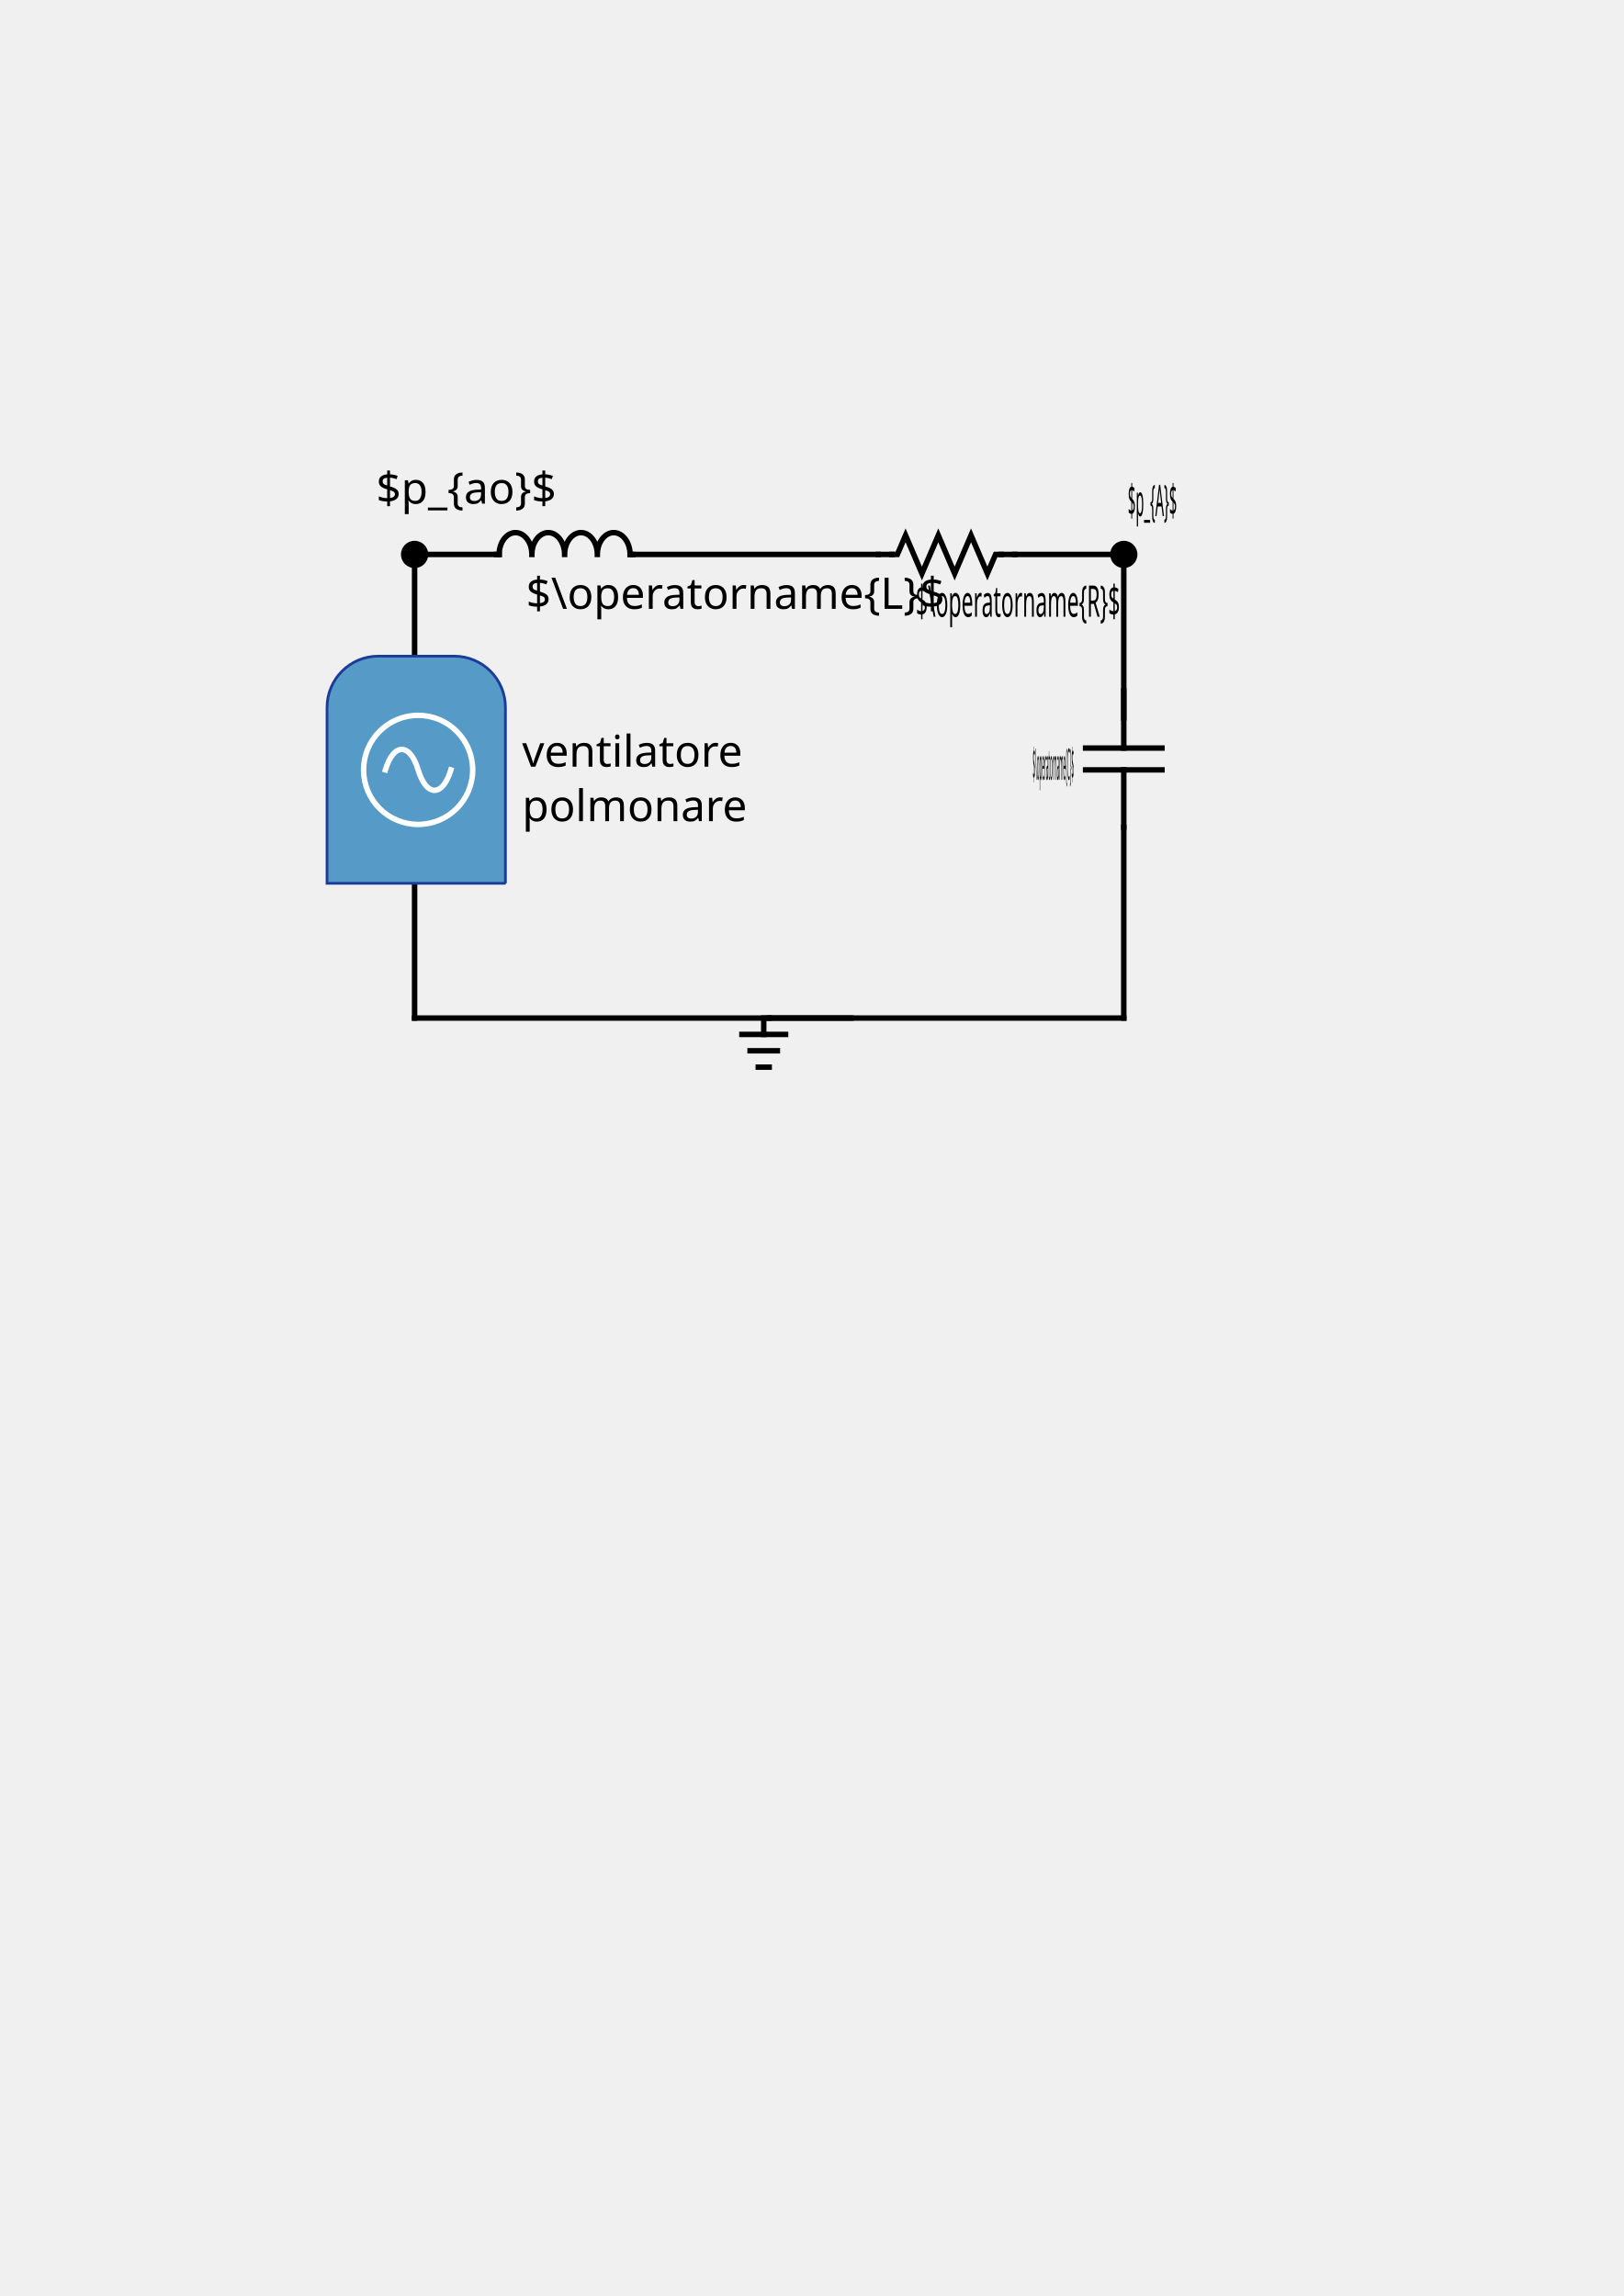
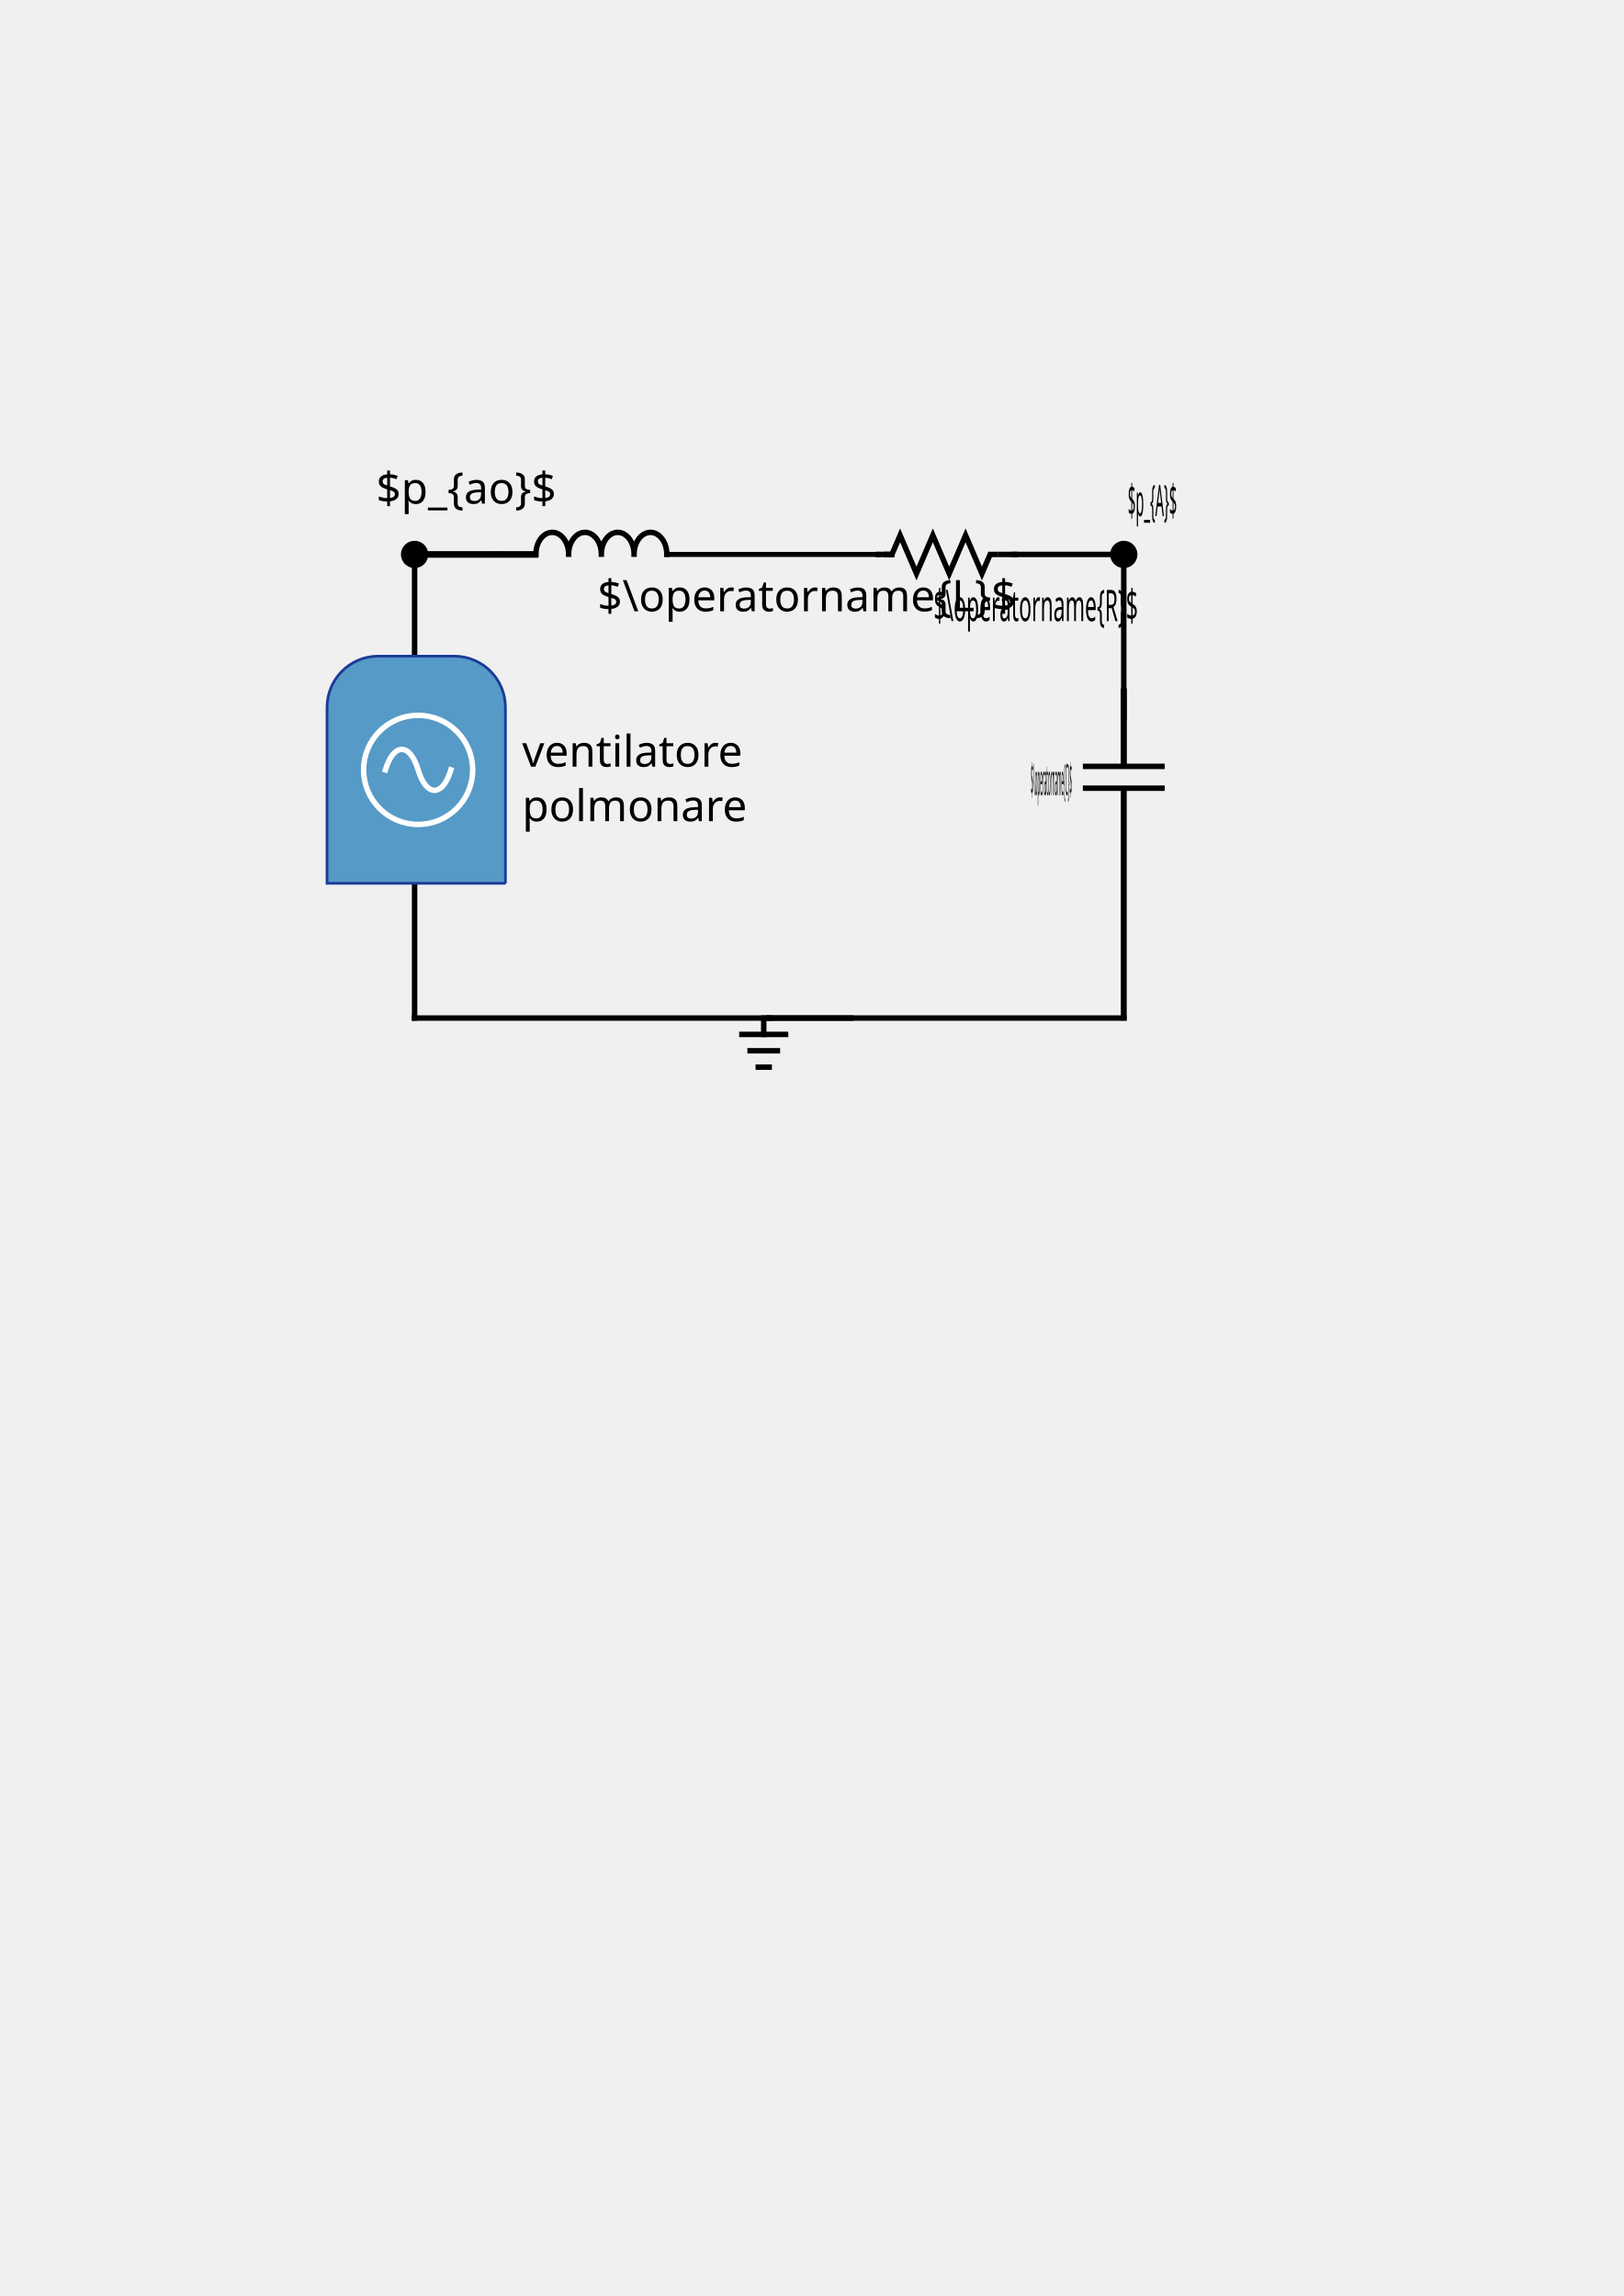
<svg xmlns="http://www.w3.org/2000/svg" version="1.1" id="Livello_1" x="0px" y="0px" viewBox="0 0 595.3 841.9" style="enable-background:new 0 0 595.3 841.9;" xml:space="preserve">
  <defs id="defs69" />
  <style type="text/css" id="style2">
	.st0{fill:none;stroke:#000000;stroke-width:2;stroke-linecap:square;}
	.st1{fill-opacity:0;stroke:#000000;stroke-width:2;stroke-linecap:square;}
	.st2{fill:#569AC7;stroke:#1B3C98;}
	.st3{fill-opacity:0;stroke:#FFFFFF;stroke-width:2;}
	.st4{fill-opacity:0;stroke:#FFFFFF;stroke-width:2;stroke-linecap:square;}
</style>
-   <line class="st0" x1="152" y1="373.3" x2="312" y2="373.3" id="line4" />
-   <line class="st0" x1="152" y1="203.3" x2="152" y2="373.3" id="line6" />
-   <line class="st0" x1="152" y1="203.3" x2="182" y2="203.3" id="line8" />
-   <line class="st0" x1="412" y1="303.3" x2="412" y2="373.3" id="line10" />
+   <line class="st0" x1="152" y1="373.3" x2="312" y2="373.3" id="line4" style="stroke-width:1.996;stroke-miterlimit:4;stroke-dasharray:none" />
+   <line class="st0" x1="152" y1="203.3" x2="152" y2="373.3" id="line6" style="stroke-width:1.996;stroke-miterlimit:4;stroke-dasharray:none" />
+   <line class="st0" x1="152.453" y1="203.3" x2="196.179" y2="203.3" id="line8" style="stroke-width:2.41;stroke-miterlimit:4;stroke-dasharray:none" />
+   <line class="st0" x1="412" y1="290.749" x2="412" y2="373.123" id="line10" style="stroke-width:2.165;stroke-miterlimit:4;stroke-dasharray:none" />
  <line class="st0" x1="282" y1="373.3" x2="412" y2="373.3" id="line12" />
  <line class="st0" x1="412" y1="203.3" x2="412" y2="263.3" id="line14" />
-   <line class="st0" x1="372" y1="203.3" x2="412" y2="203.3" id="line16" />
-   <line class="st0" x1="232" y1="203.3" x2="322" y2="203.3" id="line18" />
-   <line class="st0" x1="282" y1="373.3" x2="282" y2="373.3" id="line20" />
-   <line class="st0" x1="280" y1="373.3" x2="280" y2="379.3" id="line22" />
-   <line class="st0" x1="272" y1="379.3" x2="288" y2="379.3" id="line24" />
-   <line class="st0" x1="275" y1="385.3" x2="285" y2="385.3" id="line26" />
-   <line class="st0" x1="278" y1="391.3" x2="282" y2="391.3" id="line28" />
-   <line class="st0" x1="412" y1="253.3" x2="412" y2="274.3" id="line30" />
-   <line class="st0" x1="412" y1="282.3" x2="412" y2="303.3" id="line32" />
-   <line class="st0" x1="398" y1="274.3" x2="426" y2="274.3" id="line34" />
-   <line class="st0" x1="398" y1="282.3" x2="426" y2="282.3" id="line36" />
-   <line class="st0" x1="182" y1="203.3" x2="183" y2="203.3" id="line38" />
-   <line class="st0" x1="231" y1="203.3" x2="232" y2="203.3" id="line40" />
-   <path class="st1" d="M183,203.3c0-4.4,2.7-8,6-8c3.3,0,6,3.6,6,8 M195,203.3c0-4.4,2.7-8,6-8s6,3.6,6,8 M207,203.3c0-4.4,2.7-8,6-8  s6,3.6,6,8 M219,203.3c0-4.4,2.7-8,6-8s6,3.6,6,8" id="path42" />
+   <line class="st0" x1="372" y1="203.3" x2="412" y2="203.3" id="line16" style="stroke-width:1.996;stroke-miterlimit:4;stroke-dasharray:none" />
+   <line class="st0" x1="244.401" y1="203.3" x2="322.136" y2="203.3" id="line18" style="stroke-width:1.855;stroke-miterlimit:4;stroke-dasharray:none" />
+   <line class="st0" x1="282" y1="373.3" x2="282" y2="373.3" id="line20" style="stroke-width:1.996;stroke-miterlimit:4;stroke-dasharray:none" />
+   <line class="st0" x1="280" y1="373.3" x2="280" y2="379.3" id="line22" style="stroke-width:1.996;stroke-miterlimit:4;stroke-dasharray:none" />
+   <line class="st0" x1="272" y1="379.3" x2="288" y2="379.3" id="line24" style="stroke-width:1.996;stroke-miterlimit:4;stroke-dasharray:none" />
+   <line class="st0" x1="275" y1="385.3" x2="285" y2="385.3" id="line26" style="stroke-width:1.996;stroke-miterlimit:4;stroke-dasharray:none" />
+   <line class="st0" x1="278" y1="391.3" x2="282" y2="391.3" id="line28" style="stroke-width:1.996;stroke-miterlimit:4;stroke-dasharray:none" />
+   <line class="st0" x1="412" y1="253.561" x2="412" y2="280.049" id="line30" style="stroke-width:2.242;stroke-miterlimit:4;stroke-dasharray:none" />
+   <line class="st0" x1="398" y1="281.018" x2="426" y2="281.018" id="line34" style="stroke-width:1.996;stroke-miterlimit:4;stroke-dasharray:none" />
+   <line class="st0" x1="398" y1="289.018" x2="426" y2="289.018" id="line36" style="stroke-width:1.996;stroke-miterlimit:4;stroke-dasharray:none" />
+   <line class="st0" x1="182" y1="203.3" x2="183" y2="203.3" id="line38" style="stroke-width:1.996;stroke-miterlimit:4;stroke-dasharray:none" />
+   <path class="st1" d="m 196.468,203.205 c 0,-4.4 2.7,-8 6,-8 3.3,0 6,3.6 6,8 m 0,0 c 0,-4.4 2.7,-8 6,-8 3.3,0 6,3.6 6,8 m 0,0 c 0,-4.4 2.7,-8 6,-8 3.3,0 6,3.6 6,8 m 0,0 c 0,-4.4 2.7,-8 6,-8 3.3,0 6,3.6 6,8" id="path42" style="stroke-width:1.996;stroke-miterlimit:4;stroke-dasharray:none" />
  <line class="st0" x1="322" y1="203.3" x2="327" y2="203.3" id="line44" />
  <line class="st0" x1="367" y1="203.3" x2="372" y2="203.3" id="line46" />
-   <path class="st1" d="M327,203.3h2l3-7l6,14l6-14l6,14l6-14l6,14l3-7h2" id="path48" />
+   <path class="st1" d="m 325,203.3 h 2 l 3,-7 6,14 6,-14 6,14 6,-14 6,14 3,-7 h 2" id="path48" style="stroke-width:1.996;stroke-miterlimit:4;stroke-dasharray:none" />
  <g id="g60">
    <g id="g52">
      <path class="st2" d="M185.4,323.9h-65.5v-64.5c0-10.4,8.4-18.8,18.8-18.8h27.8c10.4,0,18.8,8.4,18.8,18.8V323.9z" id="path50" />
    </g>
    <g id="g58">
      <ellipse class="st3" cx="153.3" cy="282.3" rx="20" ry="20" id="ellipse54" />
      <path class="st4" d="M141.3,282.3c3-10,9-10,12,0s9,10,12,0" id="path56" />
    </g>
  </g>
  <circle cx="152" cy="203.3" r="5" id="circle62" />
  <circle cx="412" cy="203.3" r="5" id="circle64" />
  <text xml:space="preserve" style="font-size:16px;line-height:1.25;font-family:sans-serif" x="137.906" y="184.678" id="text1834">
    <tspan id="tspan1832" x="137.906" y="184.678">$p_{ao}$</tspan>
  </text>
  <text xml:space="preserve" style="font-size:8.941px;line-height:1.25;font-family:sans-serif;stroke-width:0.559" x="739.934" y="105.745" id="text1834-8" transform="scale(0.558831,1.78945)">
    <tspan id="tspan1832-8" x="739.934" y="105.745" style="stroke-width:0.559">$p_{A}$</tspan>
  </text>
-   <text xml:space="preserve" style="font-size:11.12px;line-height:1.25;font-family:sans-serif;stroke-width:0.695" x="483.07" y="157.178" id="text6311" transform="scale(0.6950271,1.438793)">
-     <tspan id="tspan6309" x="483.07" y="157.178" style="stroke-width:0.695">$\operatorname{R}$</tspan>
+   <text xml:space="preserve" style="font-size:11.12px;line-height:1.25;font-family:sans-serif;stroke-width:0.695" x="492.481" y="158.283" id="text6311" transform="scale(0.6950271,1.438793)">
+     <tspan id="tspan6309" x="492.481" y="158.283" style="stroke-width:0.695">$\operatorname{R}$</tspan>
  </text>
-   <text xml:space="preserve" style="font-size:16px;line-height:1.25;font-family:sans-serif" x="192.875" y="223.253" id="text7617">
-     <tspan id="tspan7615" x="192.875" y="223.253">$\operatorname{L}$</tspan>
+   <text xml:space="preserve" style="font-size:16px;line-height:1.25;font-family:sans-serif" x="219.038" y="224.137" id="text7617">
+     <tspan id="tspan7615" x="219.038" y="224.137">$\operatorname{L}$</tspan>
  </text>
-   <text xml:space="preserve" style="font-size:4.984px;line-height:1.25;font-family:sans-serif;stroke-width:0.311" x="1215.578" y="89.068" id="text9373" transform="scale(0.311495,3.210325)">
-     <tspan id="tspan9371" x="1215.578" y="89.068" style="stroke-width:0.311">$\operatorname{C}$</tspan>
+   <text xml:space="preserve" style="font-size:4.984px;line-height:1.25;font-family:sans-serif;stroke-width:0.311" x="1213.308" y="90.83" id="text9373" transform="scale(0.311495,3.210325)">
+     <tspan id="tspan9371" x="1213.308" y="90.83" style="stroke-width:0.311">$\operatorname{C}$</tspan>
  </text>
  <text xml:space="preserve" style="font-size:16px;line-height:1.25;font-family:sans-serif" x="191.429" y="281.116" id="text14693">
    <tspan id="tspan14691" x="191.429" y="281.116">ventilatore</tspan>
    <tspan x="191.429" y="301.116" id="tspan14695">polmonare</tspan>
  </text>
</svg>
